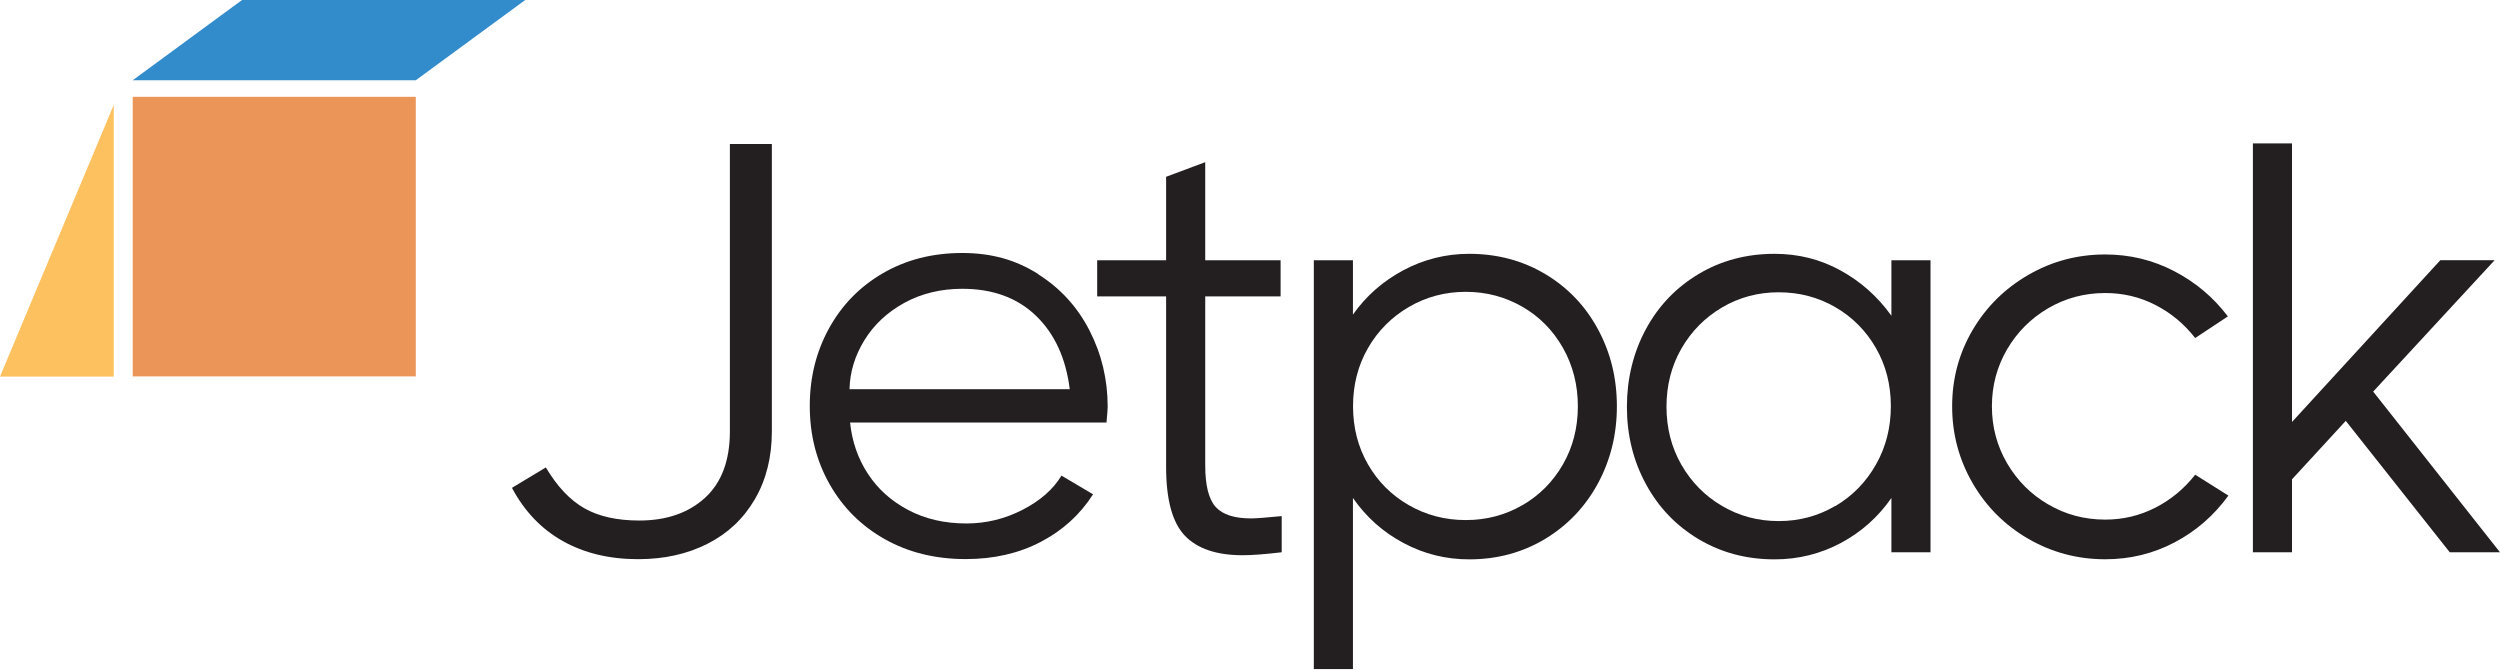
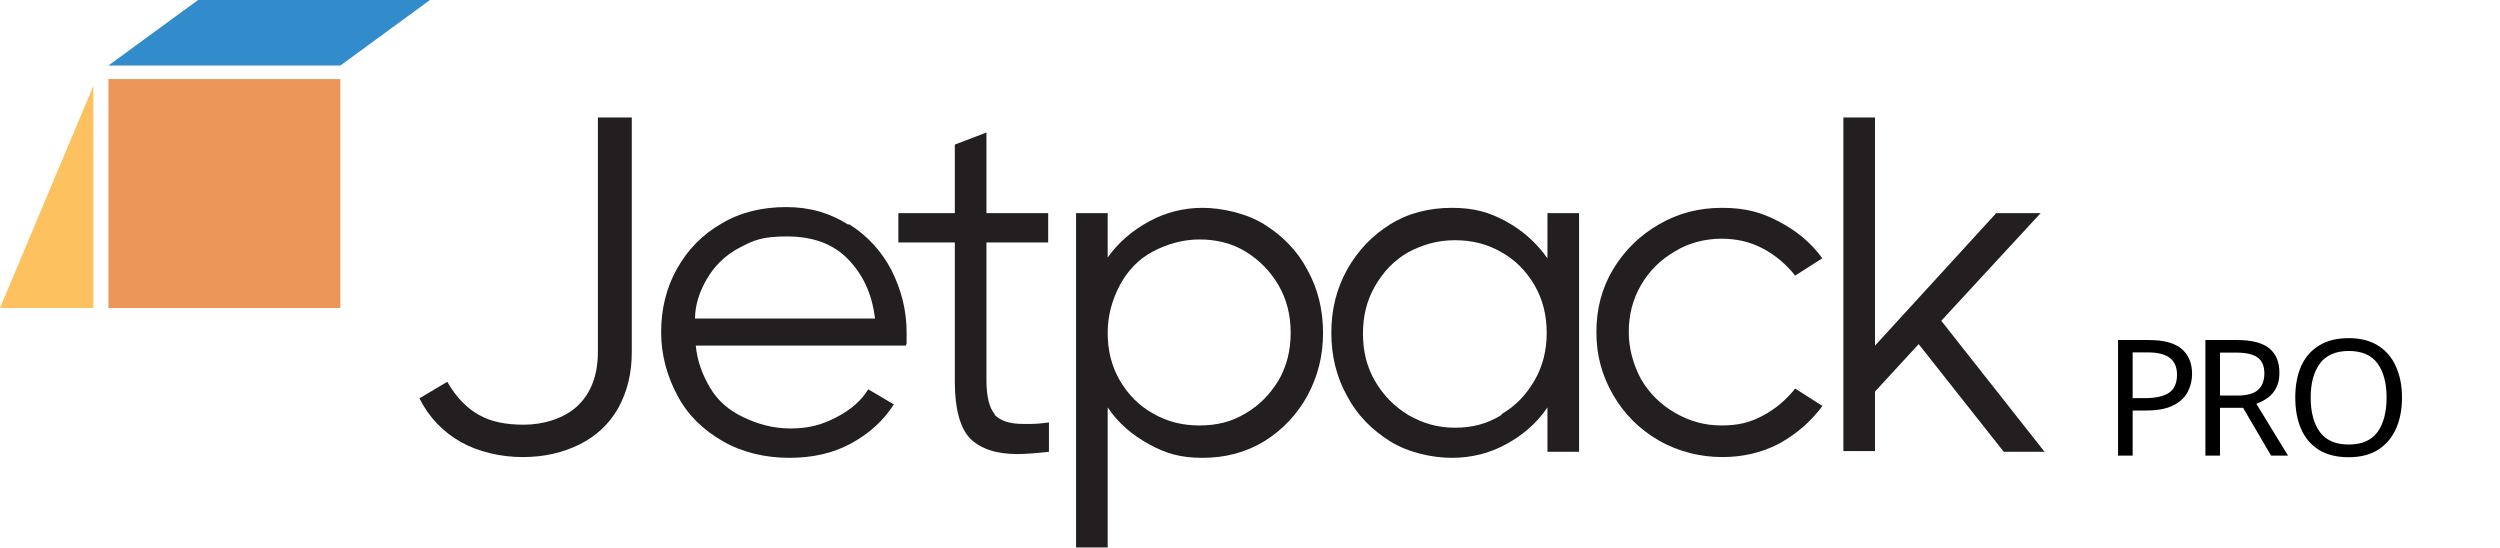
- <svg xmlns="http://www.w3.org/2000/svg" id="Layer_2" data-name="Layer 2" viewBox="0 0 271.65 72.7">
+ <svg xmlns="http://www.w3.org/2000/svg" id="Layer_2" version="1.1" viewBox="0 0 332 72.7">
  <defs>
    <style>
-       .cls-1 {
+       .st0 {
        fill: #231f20;
      }

-       .cls-2 {
+       .st1, .st2, .st3 {
        isolation: isolate;
      }

-       .cls-3 {
+       .st4 {
        fill: #fec15f;
      }

-       .cls-4 {
+       .st5 {
        fill: #328bcb;
      }

-       .cls-5 {
+       .st2 {
+         letter-spacing: 0em;
+       }
+ 
+       .st2, .st3 {
+         font-family: THICCCBOI-Regular, THICCCBOI;
+         font-size: 21.5px;
+       }
+ 
+       .st6 {
        fill: #ec9559;
      }
    </style>
  </defs>
-   <g id="Layer_1-2" data-name="Layer 1">
-     <rect class="cls-5" x="14.42" y="10.52" width="30.76" height="30.38" />
-     <polygon class="cls-4" points="45.18 8.72 14.42 8.72 26.3 0 57.07 0 45.18 8.72" />
-     <g class="cls-2">
-       <path class="cls-1" d="M79.3,15.65h4.57v31.22c0,2.79-.61,5.25-1.84,7.36-1.23,2.12-2.94,3.73-5.14,4.85-2.2,1.12-4.72,1.68-7.55,1.68-3.13,0-5.86-.66-8.19-1.97-2.33-1.31-4.17-3.24-5.52-5.78l3.68-2.22c1.23,2.07,2.62,3.55,4.19,4.44,1.56.89,3.55,1.33,5.97,1.33,2.96,0,5.34-.83,7.14-2.47,1.8-1.65,2.7-4.06,2.7-7.23V15.65Z" />
-       <path class="cls-1" d="M112.81,29.8c2.41,1.52,4.27,3.56,5.58,6.12,1.31,2.56,1.97,5.32,1.97,8.28,0,.21-.04.78-.13,1.71h-27.86c.21,2.07.86,3.93,1.94,5.58,1.08,1.65,2.54,2.96,4.38,3.93,1.84.97,3.94,1.46,6.31,1.46,2.16,0,4.2-.5,6.12-1.49,1.92-.99,3.33-2.23,4.22-3.71l3.43,2.03c-1.4,2.2-3.29,3.92-5.68,5.17-2.39,1.25-5.11,1.87-8.15,1.87-3.3,0-6.23-.72-8.79-2.16-2.56-1.44-4.56-3.43-6-5.97-1.44-2.54-2.16-5.37-2.16-8.5s.7-5.9,2.09-8.44c1.4-2.54,3.35-4.54,5.87-6,2.52-1.46,5.38-2.19,8.6-2.19s5.84.76,8.25,2.28ZM116.24,42.3c-.42-3.38-1.65-6.05-3.68-8-2.03-1.95-4.7-2.92-8-2.92-2.33,0-4.42.51-6.28,1.52-1.86,1.02-3.31,2.37-4.35,4.06-1.04,1.69-1.58,3.47-1.62,5.33h23.92Z" />
-       <path class="cls-1" d="M132.1,55.09c.76.83,2.03,1.24,3.81,1.24.55,0,1.67-.08,3.36-.25v3.93c-1.78.21-3.19.32-4.25.32-2.83,0-4.93-.71-6.28-2.13-1.35-1.42-2.03-3.9-2.03-7.46v-18.53h-7.49v-3.93h7.49v-9.07l4.25-1.59v10.66h8.19v3.93h-8.19v18.34c0,2.2.38,3.71,1.14,4.54Z" />
-       <path class="cls-1" d="M167.89,29.77c2.45,1.46,4.37,3.46,5.74,6,1.38,2.54,2.06,5.33,2.06,8.38s-.69,5.84-2.06,8.38c-1.38,2.54-3.29,4.55-5.74,6.03-2.46,1.48-5.21,2.22-8.25,2.22-2.54,0-4.92-.59-7.14-1.78-2.22-1.18-4.05-2.81-5.49-4.89v18.59h-4.25V28.28h4.25v5.9c1.44-2.03,3.27-3.64,5.49-4.82,2.22-1.18,4.6-1.78,7.14-1.78,3.04,0,5.79.73,8.25,2.19ZM165.42,54.9c1.86-1.08,3.33-2.56,4.41-4.44,1.08-1.88,1.62-3.99,1.62-6.31s-.54-4.44-1.62-6.35c-1.08-1.9-2.55-3.4-4.41-4.47s-3.91-1.62-6.15-1.62-4.31.55-6.19,1.65c-1.88,1.1-3.36,2.59-4.44,4.47-1.08,1.88-1.62,3.99-1.62,6.31s.54,4.43,1.62,6.31c1.08,1.88,2.56,3.36,4.44,4.44,1.88,1.08,3.94,1.62,6.19,1.62s4.29-.54,6.15-1.62Z" />
-       <path class="cls-1" d="M205.52,28.28h4.25v31.73h-4.25v-5.9c-1.44,2.07-3.27,3.7-5.49,4.89-2.22,1.18-4.62,1.78-7.2,1.78-3.05,0-5.8-.73-8.25-2.19-2.45-1.46-4.37-3.46-5.74-6-1.38-2.54-2.06-5.33-2.06-8.38s.69-5.9,2.06-8.44c1.37-2.54,3.29-4.54,5.74-6,2.45-1.46,5.2-2.19,8.25-2.19,2.58,0,4.97.6,7.17,1.81,2.2,1.21,4.04,2.85,5.52,4.92v-6.03ZM199.43,54.99c1.86-1.1,3.33-2.6,4.41-4.51,1.08-1.9,1.62-4.02,1.62-6.35s-.54-4.43-1.62-6.31c-1.08-1.88-2.55-3.36-4.41-4.44-1.86-1.08-3.91-1.62-6.16-1.62s-4.29.55-6.16,1.65c-1.86,1.1-3.33,2.59-4.41,4.47-1.08,1.88-1.62,3.99-1.62,6.31s.54,4.43,1.62,6.31c1.08,1.88,2.55,3.38,4.41,4.47,1.86,1.1,3.91,1.65,6.16,1.65s4.29-.55,6.16-1.65Z" />
-       <path class="cls-1" d="M242.14,53.85c-1.57,2.16-3.51,3.85-5.84,5.08-2.33,1.23-4.84,1.84-7.55,1.84-3,0-5.79-.74-8.35-2.22s-4.58-3.5-6.06-6.06c-1.48-2.56-2.22-5.34-2.22-8.34s.74-5.76,2.22-8.28c1.48-2.52,3.5-4.52,6.06-6,2.56-1.48,5.34-2.22,8.35-2.22,2.67,0,5.16.6,7.49,1.81,2.33,1.21,4.27,2.85,5.84,4.92l-3.55,2.35c-1.19-1.52-2.62-2.72-4.32-3.59-1.69-.87-3.51-1.3-5.46-1.3-2.24,0-4.31.55-6.19,1.65-1.88,1.1-3.37,2.59-4.47,4.47-1.1,1.88-1.65,3.95-1.65,6.19s.55,4.3,1.65,6.19c1.1,1.88,2.59,3.38,4.47,4.47,1.88,1.1,3.94,1.65,6.19,1.65,1.95,0,3.76-.43,5.46-1.3,1.69-.87,3.13-2.06,4.32-3.58l3.62,2.28Z" />
-       <path class="cls-1" d="M271.65,60.01h-5.46l-11.3-14.28-5.84,6.35v7.93h-4.25V15.58h4.25v30.27l16.12-17.58h5.9l-13.2,14.28,13.77,17.45Z" />
+   <g id="Layer_1-2">
+     <rect class="st6" x="14.4" y="10.5" width="30.8" height="30.4" />
+     <polygon class="st5" points="45.2 8.7 14.4 8.7 26.3 0 57.1 0 45.2 8.7" />
+     <g class="st1">
+       <path class="st0" d="M79.3,15.6h4.6v31.2c0,2.8-.6,5.2-1.8,7.4-1.2,2.1-2.9,3.7-5.1,4.8s-4.7,1.7-7.6,1.7-5.9-.7-8.2-2-4.2-3.2-5.5-5.8l3.7-2.2c1.2,2.1,2.6,3.5,4.2,4.4,1.6.9,3.5,1.3,6,1.3s5.3-.8,7.1-2.5c1.8-1.7,2.7-4.1,2.7-7.2V15.6h0Z" />
+       <path class="st0" d="M112.8,29.8c2.4,1.5,4.3,3.6,5.6,6.1,1.3,2.6,2,5.3,2,8.3s0,.8-.1,1.7h-27.9c.2,2.1.9,3.9,1.9,5.6s2.5,3,4.4,3.9,3.9,1.5,6.3,1.5,4.2-.5,6.1-1.5c1.9-1,3.3-2.2,4.2-3.7l3.4,2c-1.4,2.2-3.3,3.9-5.7,5.2s-5.1,1.9-8.2,1.9-6.2-.7-8.8-2.2-4.6-3.4-6-6-2.2-5.4-2.2-8.5.7-5.9,2.1-8.4c1.4-2.5,3.3-4.5,5.9-6,2.5-1.5,5.4-2.2,8.6-2.2s5.8.8,8.2,2.3h0s0,0,0,0ZM116.2,42.3c-.4-3.4-1.7-6-3.7-8s-4.7-2.9-8-2.9-4.4.5-6.3,1.5c-1.9,1-3.3,2.4-4.3,4.1-1,1.7-1.6,3.5-1.6,5.3h23.9Z" />
+       <path class="st0" d="M132.1,55.1c.8.8,2,1.2,3.8,1.2s1.7,0,3.4-.2v3.9c-1.8.2-3.2.3-4.2.3-2.8,0-4.9-.7-6.3-2.1-1.3-1.4-2-3.9-2-7.5v-18.5h-7.5v-3.9h7.5v-9.1l4.2-1.6v10.7h8.2v3.9h-8.2v18.3c0,2.2.4,3.7,1.1,4.5Z" />
+       <path class="st0" d="M167.9,29.8c2.4,1.5,4.4,3.5,5.7,6,1.4,2.5,2.1,5.3,2.1,8.4s-.7,5.8-2.1,8.4c-1.4,2.5-3.3,4.5-5.7,6-2.5,1.5-5.2,2.2-8.2,2.2s-4.9-.6-7.1-1.8c-2.2-1.2-4.1-2.8-5.5-4.9v18.6h-4.2V28.3h4.2v5.9c1.4-2,3.3-3.6,5.5-4.8s4.6-1.8,7.1-1.8,5.8.7,8.2,2.2ZM165.4,54.9c1.9-1.1,3.3-2.6,4.4-4.4,1.1-1.9,1.6-4,1.6-6.3s-.5-4.4-1.6-6.3c-1.1-1.9-2.6-3.4-4.4-4.5s-3.9-1.6-6.1-1.6-4.3.6-6.2,1.6-3.4,2.6-4.4,4.5-1.6,4-1.6,6.3.5,4.4,1.6,6.3,2.6,3.4,4.4,4.4c1.9,1.1,3.9,1.6,6.2,1.6s4.3-.5,6.1-1.6h0Z" />
+       <path class="st0" d="M205.5,28.3h4.2v31.7h-4.2v-5.9c-1.4,2.1-3.3,3.7-5.5,4.9-2.2,1.2-4.6,1.8-7.2,1.8s-5.8-.7-8.2-2.2-4.4-3.5-5.7-6c-1.4-2.5-2.1-5.3-2.1-8.4s.7-5.9,2.1-8.4c1.4-2.5,3.3-4.5,5.7-6,2.4-1.5,5.2-2.2,8.2-2.2s5,.6,7.2,1.8,4,2.8,5.5,4.9c0,0,0-6,0-6ZM199.4,55c1.9-1.1,3.3-2.6,4.4-4.5,1.1-1.9,1.6-4,1.6-6.3s-.5-4.4-1.6-6.3-2.6-3.4-4.4-4.4c-1.9-1.1-3.9-1.6-6.2-1.6s-4.3.6-6.2,1.6c-1.9,1.1-3.3,2.6-4.4,4.5s-1.6,4-1.6,6.3.5,4.4,1.6,6.3,2.6,3.4,4.4,4.5c1.9,1.1,3.9,1.7,6.2,1.7s4.3-.5,6.2-1.7c0,0,0,0,0,0Z" />
+       <path class="st0" d="M242.1,53.8c-1.6,2.2-3.5,3.8-5.8,5.1-2.3,1.2-4.8,1.8-7.6,1.8s-5.8-.7-8.4-2.2-4.6-3.5-6.1-6.1-2.2-5.3-2.2-8.3.7-5.8,2.2-8.3,3.5-4.5,6.1-6,5.3-2.2,8.4-2.2,5.2.6,7.5,1.8,4.3,2.8,5.8,4.9l-3.6,2.3c-1.2-1.5-2.6-2.7-4.3-3.6-1.7-.9-3.5-1.3-5.5-1.3s-4.3.5-6.2,1.7c-1.9,1.1-3.4,2.6-4.5,4.5s-1.6,4-1.6,6.2.6,4.3,1.6,6.2c1.1,1.9,2.6,3.4,4.5,4.5,1.9,1.1,3.9,1.7,6.2,1.7s3.8-.4,5.5-1.3c1.7-.9,3.1-2.1,4.3-3.6l3.6,2.3h0Z" />
+       <path class="st0" d="M271.6,60h-5.5l-11.3-14.3-5.8,6.3v7.9h-4.2V15.6h4.2v30.3l16.1-17.6h5.9l-13.2,14.3,13.8,17.5h0Z" />
    </g>
-     <polyline class="cls-3" points="12.36 11.4 12.36 40.92 0 40.92" />
+     <polyline class="st4" points="12.4 11.4 12.4 40.9 0 40.9" />
+   </g>
+   <g class="st1">
+     <text class="st2" transform="translate(279.2 60.5)">
+       <tspan x="0" y="0">P</tspan>
+     </text>
+     <text class="st2" transform="translate(290.8 60.5)">
+       <tspan x="0" y="0">R</tspan>
+     </text>
+     <text class="st3" transform="translate(303.5 60.5)">
+       <tspan x="0" y="0">O</tspan>
+     </text>
  </g>
</svg>
